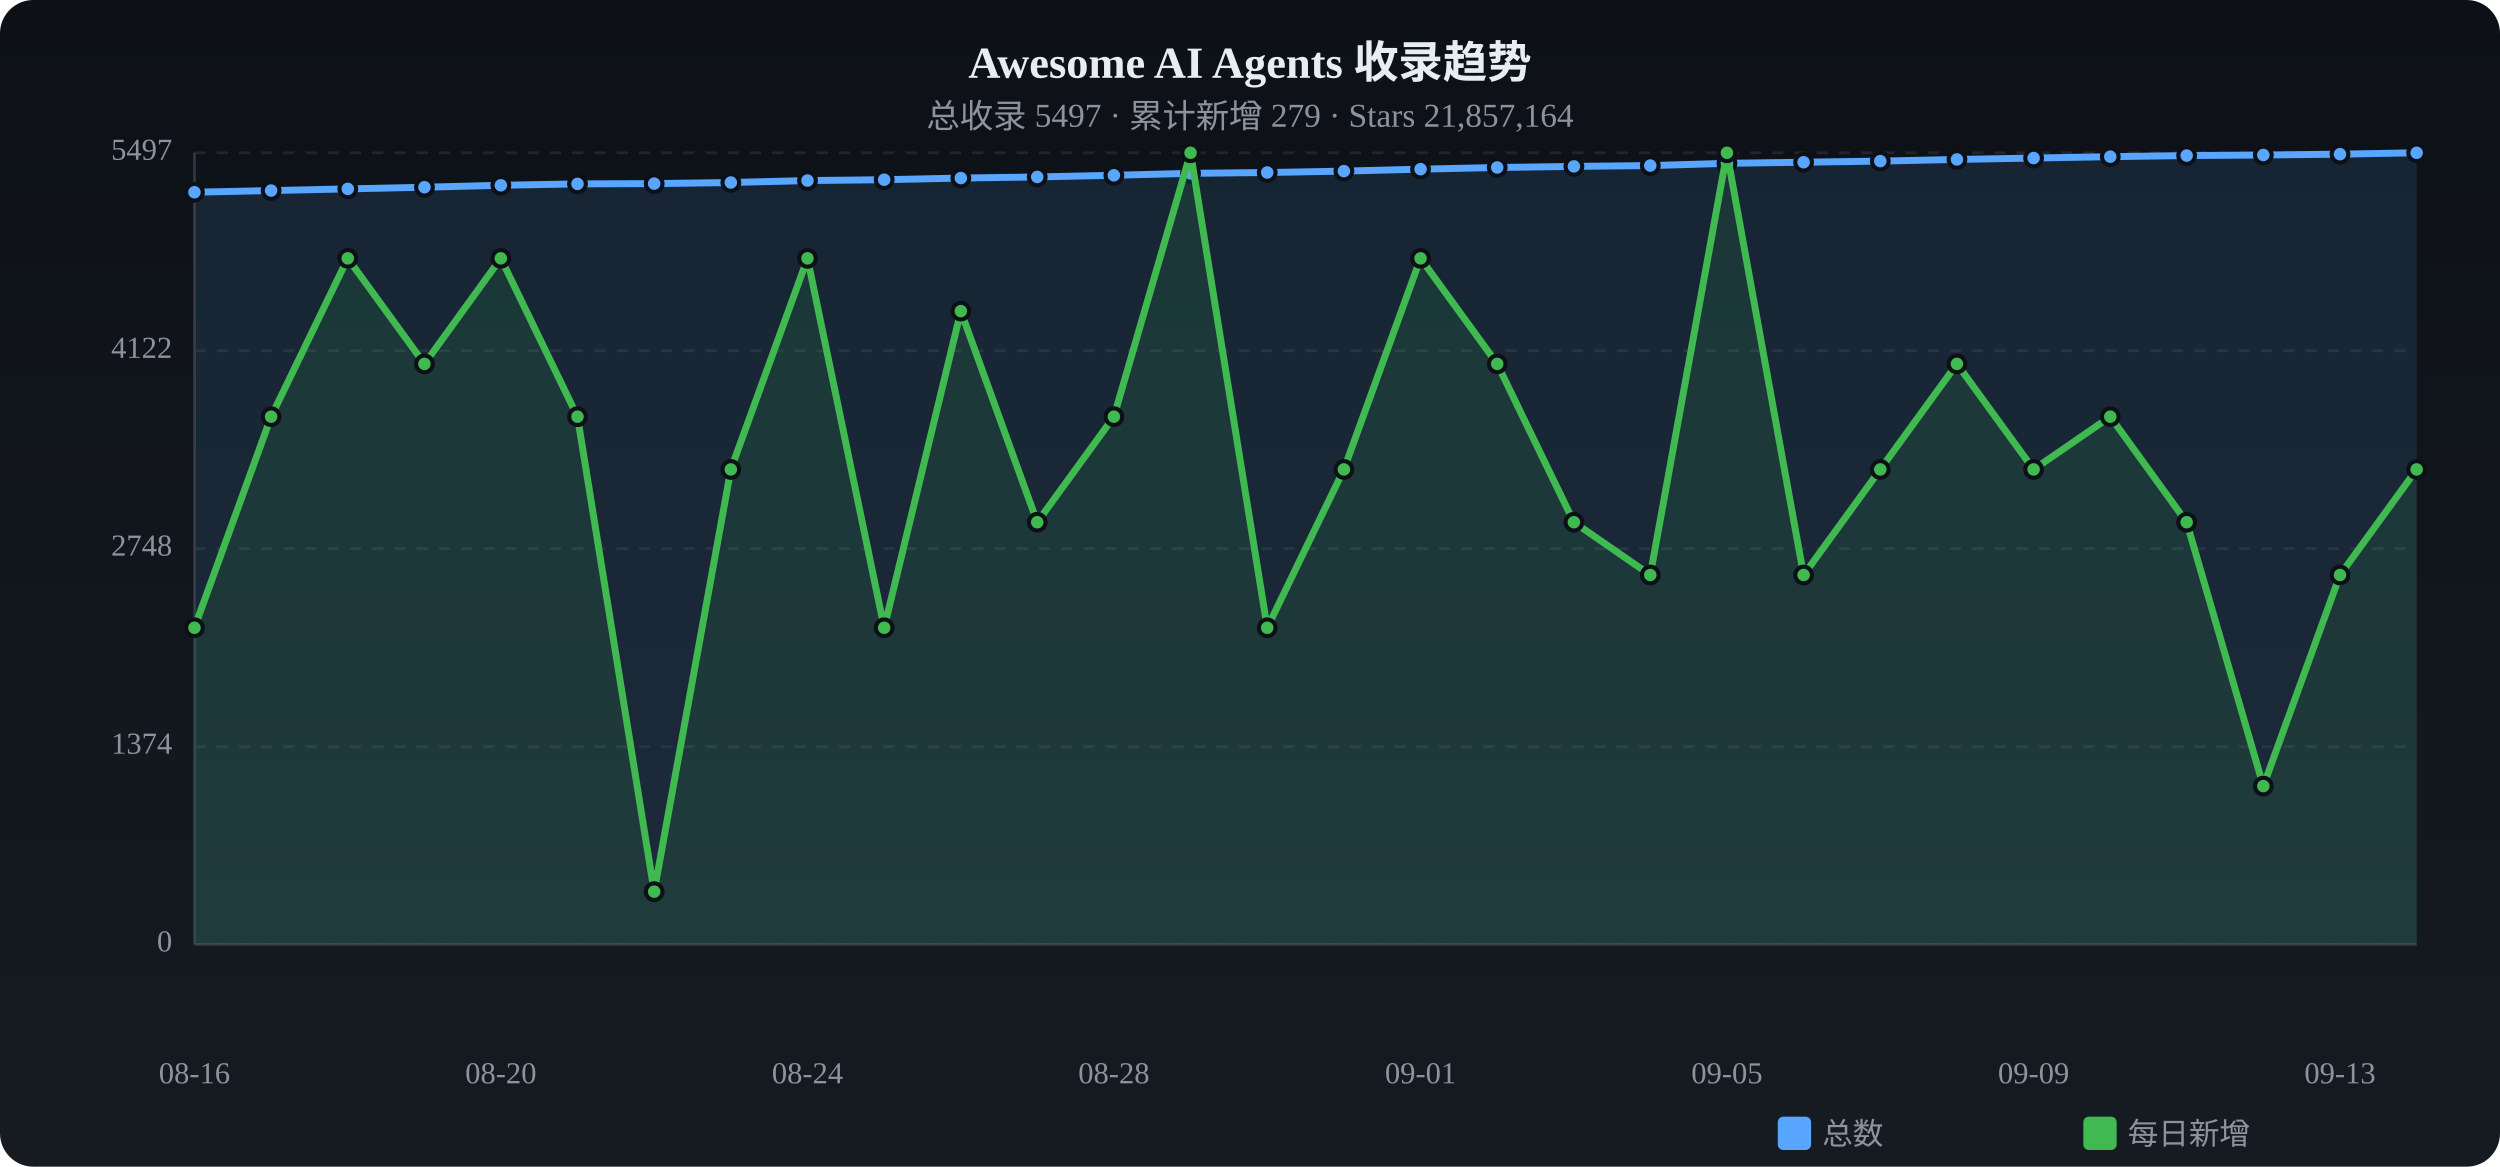
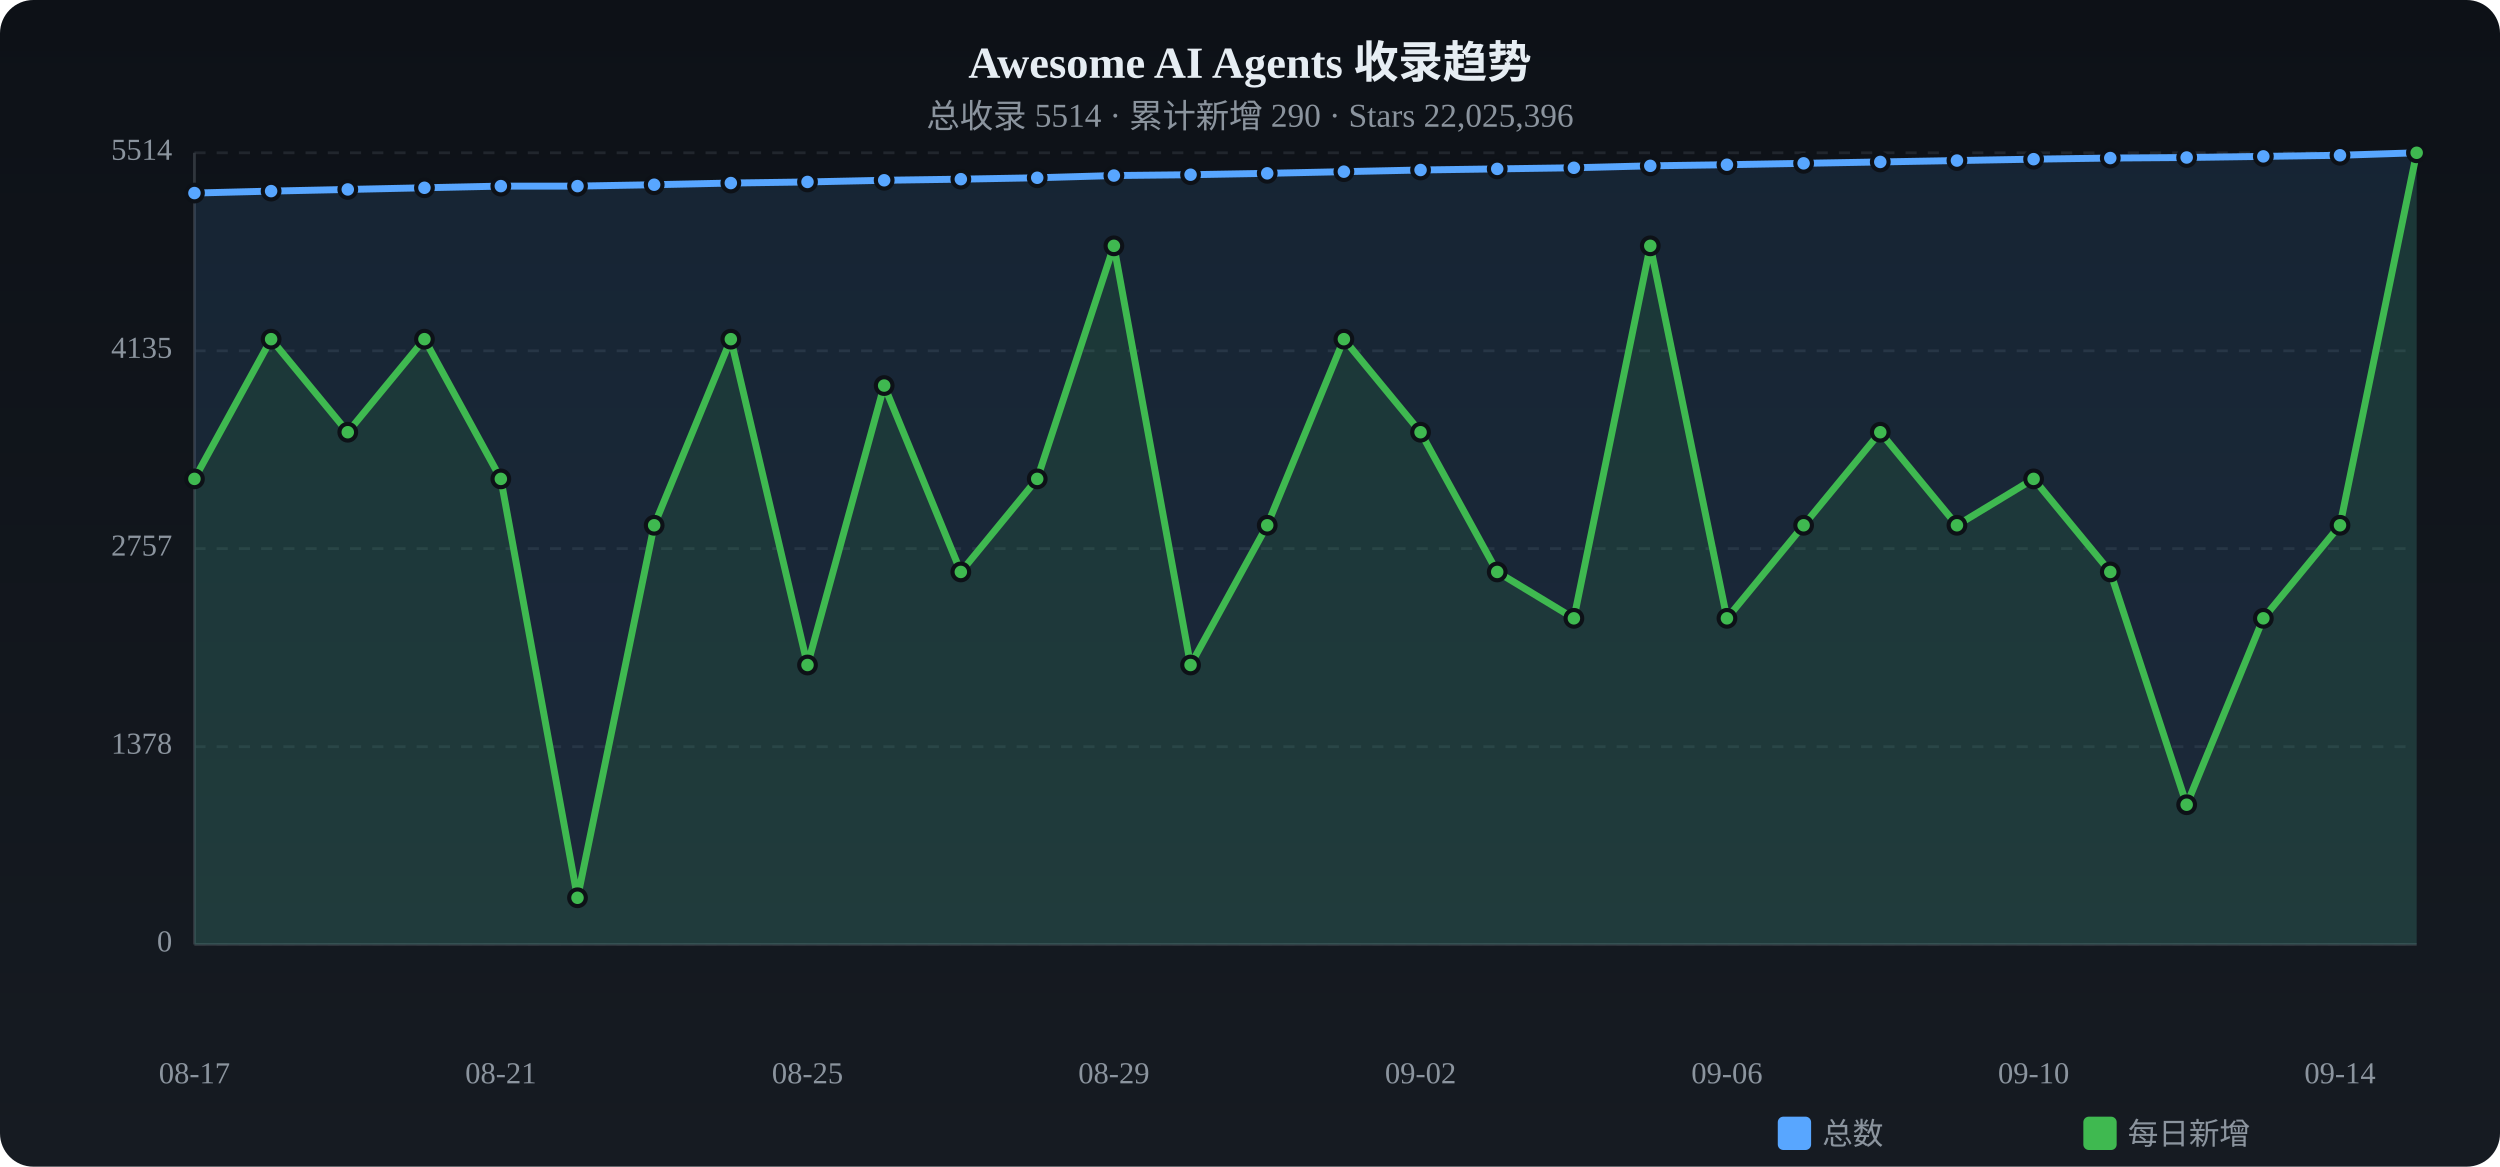
<svg xmlns="http://www.w3.org/2000/svg" viewBox="0 0 900 420" width="900" height="420">
  <defs>
    <linearGradient id="tbg" x1="0%" y1="0%" x2="0%" y2="100%">
      <stop offset="0%" stop-color="#0d1117" />
      <stop offset="100%" stop-color="#161b22" />
    </linearGradient>
  </defs>
  <rect width="900" height="420" rx="12" fill="url(#tbg)" />
  <text x="450.0" y="28" text-anchor="middle" fill="#e6edf3" font-size="16" font-weight="bold">Awesome AI Agents 收录趋势</text>
-   <text x="450.0" y="46" text-anchor="middle" fill="#8b949e" font-size="12">总收录 5497 · 累计新增 279 · Stars 21,857,164</text>
+   <text x="450.0" y="46" text-anchor="middle" fill="#8b949e" font-size="12">总收录 5514 · 累计新增 290 · Stars 22,025,396</text>
  <text x="62" y="340.0" text-anchor="end" fill="#8b949e" font-size="11" dominant-baseline="middle">0</text>
  <line x1="70" y1="340.0" x2="870" y2="340.0" stroke="#21262d" stroke-dasharray="4 4" />
-   <text x="62" y="268.8" text-anchor="end" fill="#8b949e" font-size="11" dominant-baseline="middle">1374</text>
+   <text x="62" y="268.8" text-anchor="end" fill="#8b949e" font-size="11" dominant-baseline="middle">1378</text>
  <line x1="70" y1="268.8" x2="870" y2="268.8" stroke="#21262d" stroke-dasharray="4 4" />
-   <text x="62" y="197.5" text-anchor="end" fill="#8b949e" font-size="11" dominant-baseline="middle">2748</text>
+   <text x="62" y="197.5" text-anchor="end" fill="#8b949e" font-size="11" dominant-baseline="middle">2757</text>
  <line x1="70" y1="197.5" x2="870" y2="197.5" stroke="#21262d" stroke-dasharray="4 4" />
-   <text x="62" y="126.3" text-anchor="end" fill="#8b949e" font-size="11" dominant-baseline="middle">4122</text>
+   <text x="62" y="126.3" text-anchor="end" fill="#8b949e" font-size="11" dominant-baseline="middle">4135</text>
  <line x1="70" y1="126.3" x2="870" y2="126.3" stroke="#21262d" stroke-dasharray="4 4" />
-   <text x="62" y="55.0" text-anchor="end" fill="#8b949e" font-size="11" dominant-baseline="middle">5497</text>
+   <text x="62" y="55.0" text-anchor="end" fill="#8b949e" font-size="11" dominant-baseline="middle">5514</text>
  <line x1="70" y1="55.0" x2="870" y2="55.0" stroke="#21262d" stroke-dasharray="4 4" />
  <line x1="70" y1="55" x2="70" y2="340" stroke="#30363d" />
  <line x1="70" y1="340" x2="870" y2="340" stroke="#30363d" />
-   <path d="M70.0,69.2 L97.6,68.6 L125.2,68.0 L152.8,67.4 L180.3,66.7 L207.9,66.2 L235.5,66.1 L263.1,65.7 L290.7,65.0 L318.3,64.7 L345.9,64.1 L373.4,63.7 L401.0,63.1 L428.6,62.4 L456.2,62.1 L483.8,61.6 L511.4,60.9 L539.0,60.3 L566.6,59.9 L594.1,59.6 L621.7,58.8 L649.3,58.4 L676.9,58.0 L704.5,57.4 L732.1,56.9 L759.7,56.4 L787.2,56.0 L814.8,55.8 L842.4,55.5 L870.0,55.0 L870.0,340 L70.0,340 Z" fill="#58a6ff" opacity="0.12" />
-   <polyline points="70.0,69.2 97.6,68.6 125.2,68.0 152.8,67.4 180.3,66.7 207.9,66.2 235.5,66.1 263.1,65.7 290.7,65.0 318.3,64.7 345.9,64.1 373.4,63.7 401.0,63.1 428.6,62.4 456.2,62.1 483.8,61.6 511.4,60.9 539.0,60.3 566.6,59.9 594.1,59.6 621.7,58.8 649.3,58.4 676.9,58.0 704.5,57.4 732.1,56.9 759.7,56.4 787.2,56.0 814.8,55.8 842.4,55.5 870.0,55.0" fill="none" stroke="#58a6ff" stroke-width="2.5" stroke-linecap="round" stroke-linejoin="round" />
-   <circle cx="70.0" cy="69.2" r="3" fill="#58a6ff" stroke="#0d1117" stroke-width="1.5" />
-   <circle cx="97.6" cy="68.6" r="3" fill="#58a6ff" stroke="#0d1117" stroke-width="1.5" />
-   <circle cx="125.2" cy="68.0" r="3" fill="#58a6ff" stroke="#0d1117" stroke-width="1.5" />
-   <circle cx="152.8" cy="67.4" r="3" fill="#58a6ff" stroke="#0d1117" stroke-width="1.5" />
-   <circle cx="180.3" cy="66.7" r="3" fill="#58a6ff" stroke="#0d1117" stroke-width="1.5" />
-   <circle cx="207.9" cy="66.2" r="3" fill="#58a6ff" stroke="#0d1117" stroke-width="1.5" />
-   <circle cx="235.5" cy="66.1" r="3" fill="#58a6ff" stroke="#0d1117" stroke-width="1.5" />
-   <circle cx="263.1" cy="65.7" r="3" fill="#58a6ff" stroke="#0d1117" stroke-width="1.5" />
-   <circle cx="290.7" cy="65.0" r="3" fill="#58a6ff" stroke="#0d1117" stroke-width="1.5" />
-   <circle cx="318.3" cy="64.7" r="3" fill="#58a6ff" stroke="#0d1117" stroke-width="1.5" />
-   <circle cx="345.9" cy="64.1" r="3" fill="#58a6ff" stroke="#0d1117" stroke-width="1.5" />
-   <circle cx="373.4" cy="63.7" r="3" fill="#58a6ff" stroke="#0d1117" stroke-width="1.5" />
-   <circle cx="401.0" cy="63.1" r="3" fill="#58a6ff" stroke="#0d1117" stroke-width="1.5" />
-   <circle cx="428.6" cy="62.4" r="3" fill="#58a6ff" stroke="#0d1117" stroke-width="1.5" />
-   <circle cx="456.2" cy="62.1" r="3" fill="#58a6ff" stroke="#0d1117" stroke-width="1.5" />
-   <circle cx="483.8" cy="61.6" r="3" fill="#58a6ff" stroke="#0d1117" stroke-width="1.5" />
-   <circle cx="511.4" cy="60.9" r="3" fill="#58a6ff" stroke="#0d1117" stroke-width="1.5" />
-   <circle cx="539.0" cy="60.3" r="3" fill="#58a6ff" stroke="#0d1117" stroke-width="1.5" />
-   <circle cx="566.6" cy="59.9" r="3" fill="#58a6ff" stroke="#0d1117" stroke-width="1.5" />
-   <circle cx="594.1" cy="59.6" r="3" fill="#58a6ff" stroke="#0d1117" stroke-width="1.5" />
-   <circle cx="621.7" cy="58.8" r="3" fill="#58a6ff" stroke="#0d1117" stroke-width="1.5" />
-   <circle cx="649.3" cy="58.4" r="3" fill="#58a6ff" stroke="#0d1117" stroke-width="1.5" />
-   <circle cx="676.9" cy="58.0" r="3" fill="#58a6ff" stroke="#0d1117" stroke-width="1.5" />
-   <circle cx="704.5" cy="57.4" r="3" fill="#58a6ff" stroke="#0d1117" stroke-width="1.5" />
-   <circle cx="732.1" cy="56.9" r="3" fill="#58a6ff" stroke="#0d1117" stroke-width="1.5" />
-   <circle cx="759.7" cy="56.4" r="3" fill="#58a6ff" stroke="#0d1117" stroke-width="1.5" />
-   <circle cx="787.2" cy="56.0" r="3" fill="#58a6ff" stroke="#0d1117" stroke-width="1.5" />
-   <circle cx="814.8" cy="55.8" r="3" fill="#58a6ff" stroke="#0d1117" stroke-width="1.5" />
-   <circle cx="842.4" cy="55.5" r="3" fill="#58a6ff" stroke="#0d1117" stroke-width="1.5" />
+   <path d="M70.0,69.5 L97.6,68.8 L125.2,68.2 L152.8,67.6 L180.3,67.0 L207.9,67.0 L235.5,66.5 L263.1,65.9 L290.7,65.5 L318.3,64.9 L345.9,64.5 L373.4,64.0 L401.0,63.2 L428.6,62.9 L456.2,62.4 L483.8,61.8 L511.4,61.2 L539.0,60.8 L566.6,60.4 L594.1,59.7 L621.7,59.3 L649.3,58.8 L676.9,58.3 L704.5,57.8 L732.1,57.3 L759.7,56.9 L787.2,56.7 L814.8,56.3 L842.4,55.9 L870.0,55.0 L870.0,340 L70.0,340 Z" fill="#58a6ff" opacity="0.12" />
+   <polyline points="70.0,69.5 97.6,68.8 125.2,68.2 152.8,67.6 180.3,67.0 207.9,67.0 235.5,66.5 263.1,65.9 290.7,65.5 318.3,64.9 345.9,64.5 373.4,64.0 401.0,63.2 428.6,62.9 456.2,62.4 483.8,61.8 511.4,61.2 539.0,60.8 566.6,60.4 594.1,59.7 621.7,59.3 649.3,58.8 676.9,58.3 704.5,57.8 732.1,57.3 759.7,56.9 787.2,56.7 814.8,56.3 842.4,55.9 870.0,55.0" fill="none" stroke="#58a6ff" stroke-width="2.5" stroke-linecap="round" stroke-linejoin="round" />
+   <circle cx="70.0" cy="69.5" r="3" fill="#58a6ff" stroke="#0d1117" stroke-width="1.5" />
+   <circle cx="97.6" cy="68.8" r="3" fill="#58a6ff" stroke="#0d1117" stroke-width="1.5" />
+   <circle cx="125.2" cy="68.2" r="3" fill="#58a6ff" stroke="#0d1117" stroke-width="1.5" />
+   <circle cx="152.8" cy="67.6" r="3" fill="#58a6ff" stroke="#0d1117" stroke-width="1.5" />
+   <circle cx="180.3" cy="67.0" r="3" fill="#58a6ff" stroke="#0d1117" stroke-width="1.5" />
+   <circle cx="207.9" cy="67.0" r="3" fill="#58a6ff" stroke="#0d1117" stroke-width="1.5" />
+   <circle cx="235.5" cy="66.5" r="3" fill="#58a6ff" stroke="#0d1117" stroke-width="1.5" />
+   <circle cx="263.1" cy="65.9" r="3" fill="#58a6ff" stroke="#0d1117" stroke-width="1.5" />
+   <circle cx="290.7" cy="65.5" r="3" fill="#58a6ff" stroke="#0d1117" stroke-width="1.5" />
+   <circle cx="318.3" cy="64.9" r="3" fill="#58a6ff" stroke="#0d1117" stroke-width="1.5" />
+   <circle cx="345.9" cy="64.5" r="3" fill="#58a6ff" stroke="#0d1117" stroke-width="1.5" />
+   <circle cx="373.4" cy="64.0" r="3" fill="#58a6ff" stroke="#0d1117" stroke-width="1.5" />
+   <circle cx="401.0" cy="63.2" r="3" fill="#58a6ff" stroke="#0d1117" stroke-width="1.5" />
+   <circle cx="428.6" cy="62.9" r="3" fill="#58a6ff" stroke="#0d1117" stroke-width="1.5" />
+   <circle cx="456.2" cy="62.4" r="3" fill="#58a6ff" stroke="#0d1117" stroke-width="1.5" />
+   <circle cx="483.8" cy="61.8" r="3" fill="#58a6ff" stroke="#0d1117" stroke-width="1.5" />
+   <circle cx="511.4" cy="61.2" r="3" fill="#58a6ff" stroke="#0d1117" stroke-width="1.5" />
+   <circle cx="539.0" cy="60.8" r="3" fill="#58a6ff" stroke="#0d1117" stroke-width="1.5" />
+   <circle cx="566.6" cy="60.4" r="3" fill="#58a6ff" stroke="#0d1117" stroke-width="1.5" />
+   <circle cx="594.1" cy="59.7" r="3" fill="#58a6ff" stroke="#0d1117" stroke-width="1.5" />
+   <circle cx="621.7" cy="59.3" r="3" fill="#58a6ff" stroke="#0d1117" stroke-width="1.5" />
+   <circle cx="649.3" cy="58.8" r="3" fill="#58a6ff" stroke="#0d1117" stroke-width="1.5" />
+   <circle cx="676.9" cy="58.3" r="3" fill="#58a6ff" stroke="#0d1117" stroke-width="1.5" />
+   <circle cx="704.5" cy="57.8" r="3" fill="#58a6ff" stroke="#0d1117" stroke-width="1.5" />
+   <circle cx="732.1" cy="57.3" r="3" fill="#58a6ff" stroke="#0d1117" stroke-width="1.5" />
+   <circle cx="759.7" cy="56.9" r="3" fill="#58a6ff" stroke="#0d1117" stroke-width="1.5" />
+   <circle cx="787.2" cy="56.7" r="3" fill="#58a6ff" stroke="#0d1117" stroke-width="1.5" />
+   <circle cx="814.8" cy="56.3" r="3" fill="#58a6ff" stroke="#0d1117" stroke-width="1.5" />
+   <circle cx="842.4" cy="55.9" r="3" fill="#58a6ff" stroke="#0d1117" stroke-width="1.5" />
  <circle cx="870.0" cy="55.0" r="3" fill="#58a6ff" stroke="#0d1117" stroke-width="1.5" />
-   <path d="M70.0,226.0 L97.6,150.0 L125.2,93.0 L152.8,131.0 L180.3,93.0 L207.9,150.0 L235.5,321.0 L263.1,169.0 L290.7,93.0 L318.3,226.0 L345.9,112.0 L373.4,188.0 L401.0,150.0 L428.6,55.0 L456.2,226.0 L483.8,169.0 L511.4,93.0 L539.0,131.0 L566.6,188.0 L594.1,207.0 L621.7,55.0 L649.3,207.0 L676.9,169.0 L704.5,131.0 L732.1,169.0 L759.7,150.0 L787.2,188.0 L814.8,283.0 L842.4,207.0 L870.0,169.0 L870.0,340 L70.0,340 Z" fill="#3fb950" opacity="0.12" />
-   <polyline points="70.0,226.0 97.6,150.0 125.2,93.0 152.8,131.0 180.3,93.0 207.9,150.0 235.5,321.0 263.1,169.0 290.7,93.0 318.3,226.0 345.9,112.0 373.4,188.0 401.0,150.0 428.6,55.0 456.2,226.0 483.8,169.0 511.4,93.0 539.0,131.0 566.6,188.0 594.1,207.0 621.7,55.0 649.3,207.0 676.9,169.0 704.5,131.0 732.1,169.0 759.7,150.0 787.2,188.0 814.8,283.0 842.4,207.0 870.0,169.0" fill="none" stroke="#3fb950" stroke-width="2.5" stroke-linecap="round" stroke-linejoin="round" />
-   <circle cx="70.0" cy="226.0" r="3" fill="#3fb950" stroke="#0d1117" stroke-width="1.5" />
-   <circle cx="97.6" cy="150.0" r="3" fill="#3fb950" stroke="#0d1117" stroke-width="1.5" />
-   <circle cx="125.2" cy="93.0" r="3" fill="#3fb950" stroke="#0d1117" stroke-width="1.5" />
-   <circle cx="152.8" cy="131.0" r="3" fill="#3fb950" stroke="#0d1117" stroke-width="1.5" />
-   <circle cx="180.3" cy="93.0" r="3" fill="#3fb950" stroke="#0d1117" stroke-width="1.5" />
-   <circle cx="207.9" cy="150.0" r="3" fill="#3fb950" stroke="#0d1117" stroke-width="1.5" />
-   <circle cx="235.5" cy="321.0" r="3" fill="#3fb950" stroke="#0d1117" stroke-width="1.5" />
-   <circle cx="263.1" cy="169.0" r="3" fill="#3fb950" stroke="#0d1117" stroke-width="1.5" />
-   <circle cx="290.7" cy="93.0" r="3" fill="#3fb950" stroke="#0d1117" stroke-width="1.5" />
-   <circle cx="318.3" cy="226.0" r="3" fill="#3fb950" stroke="#0d1117" stroke-width="1.5" />
-   <circle cx="345.9" cy="112.0" r="3" fill="#3fb950" stroke="#0d1117" stroke-width="1.5" />
-   <circle cx="373.4" cy="188.0" r="3" fill="#3fb950" stroke="#0d1117" stroke-width="1.5" />
-   <circle cx="401.0" cy="150.0" r="3" fill="#3fb950" stroke="#0d1117" stroke-width="1.5" />
-   <circle cx="428.6" cy="55.0" r="3" fill="#3fb950" stroke="#0d1117" stroke-width="1.5" />
-   <circle cx="456.2" cy="226.0" r="3" fill="#3fb950" stroke="#0d1117" stroke-width="1.5" />
-   <circle cx="483.8" cy="169.0" r="3" fill="#3fb950" stroke="#0d1117" stroke-width="1.5" />
-   <circle cx="511.4" cy="93.0" r="3" fill="#3fb950" stroke="#0d1117" stroke-width="1.5" />
-   <circle cx="539.0" cy="131.0" r="3" fill="#3fb950" stroke="#0d1117" stroke-width="1.5" />
-   <circle cx="566.6" cy="188.0" r="3" fill="#3fb950" stroke="#0d1117" stroke-width="1.5" />
-   <circle cx="594.1" cy="207.0" r="3" fill="#3fb950" stroke="#0d1117" stroke-width="1.5" />
-   <circle cx="621.7" cy="55.0" r="3" fill="#3fb950" stroke="#0d1117" stroke-width="1.5" />
-   <circle cx="649.3" cy="207.0" r="3" fill="#3fb950" stroke="#0d1117" stroke-width="1.5" />
-   <circle cx="676.9" cy="169.0" r="3" fill="#3fb950" stroke="#0d1117" stroke-width="1.5" />
-   <circle cx="704.5" cy="131.0" r="3" fill="#3fb950" stroke="#0d1117" stroke-width="1.5" />
-   <circle cx="732.1" cy="169.0" r="3" fill="#3fb950" stroke="#0d1117" stroke-width="1.5" />
-   <circle cx="759.7" cy="150.0" r="3" fill="#3fb950" stroke="#0d1117" stroke-width="1.5" />
-   <circle cx="787.2" cy="188.0" r="3" fill="#3fb950" stroke="#0d1117" stroke-width="1.5" />
-   <circle cx="814.8" cy="283.0" r="3" fill="#3fb950" stroke="#0d1117" stroke-width="1.5" />
-   <circle cx="842.4" cy="207.0" r="3" fill="#3fb950" stroke="#0d1117" stroke-width="1.5" />
-   <circle cx="870.0" cy="169.0" r="3" fill="#3fb950" stroke="#0d1117" stroke-width="1.5" />
-   <text x="70.0" y="390" text-anchor="middle" fill="#8b949e" font-size="11">08-16</text>
-   <text x="180.3" y="390" text-anchor="middle" fill="#8b949e" font-size="11">08-20</text>
-   <text x="290.7" y="390" text-anchor="middle" fill="#8b949e" font-size="11">08-24</text>
-   <text x="401.0" y="390" text-anchor="middle" fill="#8b949e" font-size="11">08-28</text>
-   <text x="511.4" y="390" text-anchor="middle" fill="#8b949e" font-size="11">09-01</text>
-   <text x="621.7" y="390" text-anchor="middle" fill="#8b949e" font-size="11">09-05</text>
-   <text x="732.1" y="390" text-anchor="middle" fill="#8b949e" font-size="11">09-09</text>
-   <text x="842.4" y="390" text-anchor="middle" fill="#8b949e" font-size="11">09-13</text>
+   <path d="M70.0,172.4 L97.6,122.1 L125.2,155.6 L152.8,122.1 L180.3,172.4 L207.9,323.2 L235.5,189.1 L263.1,122.1 L290.7,239.4 L318.3,138.8 L345.9,205.9 L373.4,172.4 L401.0,88.5 L428.6,239.4 L456.2,189.1 L483.8,122.1 L511.4,155.6 L539.0,205.9 L566.6,222.6 L594.1,88.5 L621.7,222.6 L649.3,189.1 L676.9,155.6 L704.5,189.1 L732.1,172.4 L759.7,205.9 L787.2,289.7 L814.8,222.6 L842.4,189.1 L870.0,55.0 L870.0,340 L70.0,340 Z" fill="#3fb950" opacity="0.12" />
+   <polyline points="70.0,172.4 97.6,122.1 125.2,155.6 152.8,122.1 180.3,172.4 207.9,323.2 235.5,189.1 263.1,122.1 290.7,239.4 318.3,138.8 345.9,205.9 373.4,172.4 401.0,88.5 428.6,239.4 456.2,189.1 483.8,122.1 511.4,155.6 539.0,205.9 566.6,222.6 594.1,88.5 621.7,222.6 649.3,189.1 676.9,155.6 704.5,189.1 732.1,172.4 759.7,205.9 787.2,289.7 814.8,222.6 842.4,189.1 870.0,55.0" fill="none" stroke="#3fb950" stroke-width="2.5" stroke-linecap="round" stroke-linejoin="round" />
+   <circle cx="70.0" cy="172.4" r="3" fill="#3fb950" stroke="#0d1117" stroke-width="1.5" />
+   <circle cx="97.6" cy="122.1" r="3" fill="#3fb950" stroke="#0d1117" stroke-width="1.5" />
+   <circle cx="125.2" cy="155.6" r="3" fill="#3fb950" stroke="#0d1117" stroke-width="1.5" />
+   <circle cx="152.8" cy="122.1" r="3" fill="#3fb950" stroke="#0d1117" stroke-width="1.5" />
+   <circle cx="180.3" cy="172.4" r="3" fill="#3fb950" stroke="#0d1117" stroke-width="1.5" />
+   <circle cx="207.9" cy="323.2" r="3" fill="#3fb950" stroke="#0d1117" stroke-width="1.5" />
+   <circle cx="235.5" cy="189.1" r="3" fill="#3fb950" stroke="#0d1117" stroke-width="1.5" />
+   <circle cx="263.1" cy="122.1" r="3" fill="#3fb950" stroke="#0d1117" stroke-width="1.5" />
+   <circle cx="290.7" cy="239.4" r="3" fill="#3fb950" stroke="#0d1117" stroke-width="1.5" />
+   <circle cx="318.3" cy="138.8" r="3" fill="#3fb950" stroke="#0d1117" stroke-width="1.5" />
+   <circle cx="345.9" cy="205.9" r="3" fill="#3fb950" stroke="#0d1117" stroke-width="1.5" />
+   <circle cx="373.4" cy="172.4" r="3" fill="#3fb950" stroke="#0d1117" stroke-width="1.5" />
+   <circle cx="401.0" cy="88.5" r="3" fill="#3fb950" stroke="#0d1117" stroke-width="1.5" />
+   <circle cx="428.6" cy="239.4" r="3" fill="#3fb950" stroke="#0d1117" stroke-width="1.5" />
+   <circle cx="456.2" cy="189.1" r="3" fill="#3fb950" stroke="#0d1117" stroke-width="1.5" />
+   <circle cx="483.8" cy="122.1" r="3" fill="#3fb950" stroke="#0d1117" stroke-width="1.5" />
+   <circle cx="511.4" cy="155.6" r="3" fill="#3fb950" stroke="#0d1117" stroke-width="1.5" />
+   <circle cx="539.0" cy="205.9" r="3" fill="#3fb950" stroke="#0d1117" stroke-width="1.5" />
+   <circle cx="566.6" cy="222.6" r="3" fill="#3fb950" stroke="#0d1117" stroke-width="1.5" />
+   <circle cx="594.1" cy="88.5" r="3" fill="#3fb950" stroke="#0d1117" stroke-width="1.5" />
+   <circle cx="621.7" cy="222.6" r="3" fill="#3fb950" stroke="#0d1117" stroke-width="1.5" />
+   <circle cx="649.3" cy="189.1" r="3" fill="#3fb950" stroke="#0d1117" stroke-width="1.5" />
+   <circle cx="676.9" cy="155.6" r="3" fill="#3fb950" stroke="#0d1117" stroke-width="1.5" />
+   <circle cx="704.5" cy="189.1" r="3" fill="#3fb950" stroke="#0d1117" stroke-width="1.5" />
+   <circle cx="732.1" cy="172.4" r="3" fill="#3fb950" stroke="#0d1117" stroke-width="1.5" />
+   <circle cx="759.7" cy="205.9" r="3" fill="#3fb950" stroke="#0d1117" stroke-width="1.5" />
+   <circle cx="787.2" cy="289.7" r="3" fill="#3fb950" stroke="#0d1117" stroke-width="1.5" />
+   <circle cx="814.8" cy="222.6" r="3" fill="#3fb950" stroke="#0d1117" stroke-width="1.5" />
+   <circle cx="842.4" cy="189.1" r="3" fill="#3fb950" stroke="#0d1117" stroke-width="1.5" />
+   <circle cx="870.0" cy="55.0" r="3" fill="#3fb950" stroke="#0d1117" stroke-width="1.5" />
+   <text x="70.0" y="390" text-anchor="middle" fill="#8b949e" font-size="11">08-17</text>
+   <text x="180.3" y="390" text-anchor="middle" fill="#8b949e" font-size="11">08-21</text>
+   <text x="290.7" y="390" text-anchor="middle" fill="#8b949e" font-size="11">08-25</text>
+   <text x="401.0" y="390" text-anchor="middle" fill="#8b949e" font-size="11">08-29</text>
+   <text x="511.4" y="390" text-anchor="middle" fill="#8b949e" font-size="11">09-02</text>
+   <text x="621.7" y="390" text-anchor="middle" fill="#8b949e" font-size="11">09-06</text>
+   <text x="732.1" y="390" text-anchor="middle" fill="#8b949e" font-size="11">09-10</text>
+   <text x="842.4" y="390" text-anchor="middle" fill="#8b949e" font-size="11">09-14</text>
  <rect x="640" y="402" width="12" height="12" rx="2" fill="#58a6ff" />
  <text x="656" y="412" fill="#8b949e" font-size="11">总数</text>
  <rect x="750" y="402" width="12" height="12" rx="2" fill="#3fb950" />
  <text x="766" y="412" fill="#8b949e" font-size="11">每日新增</text>
</svg>
